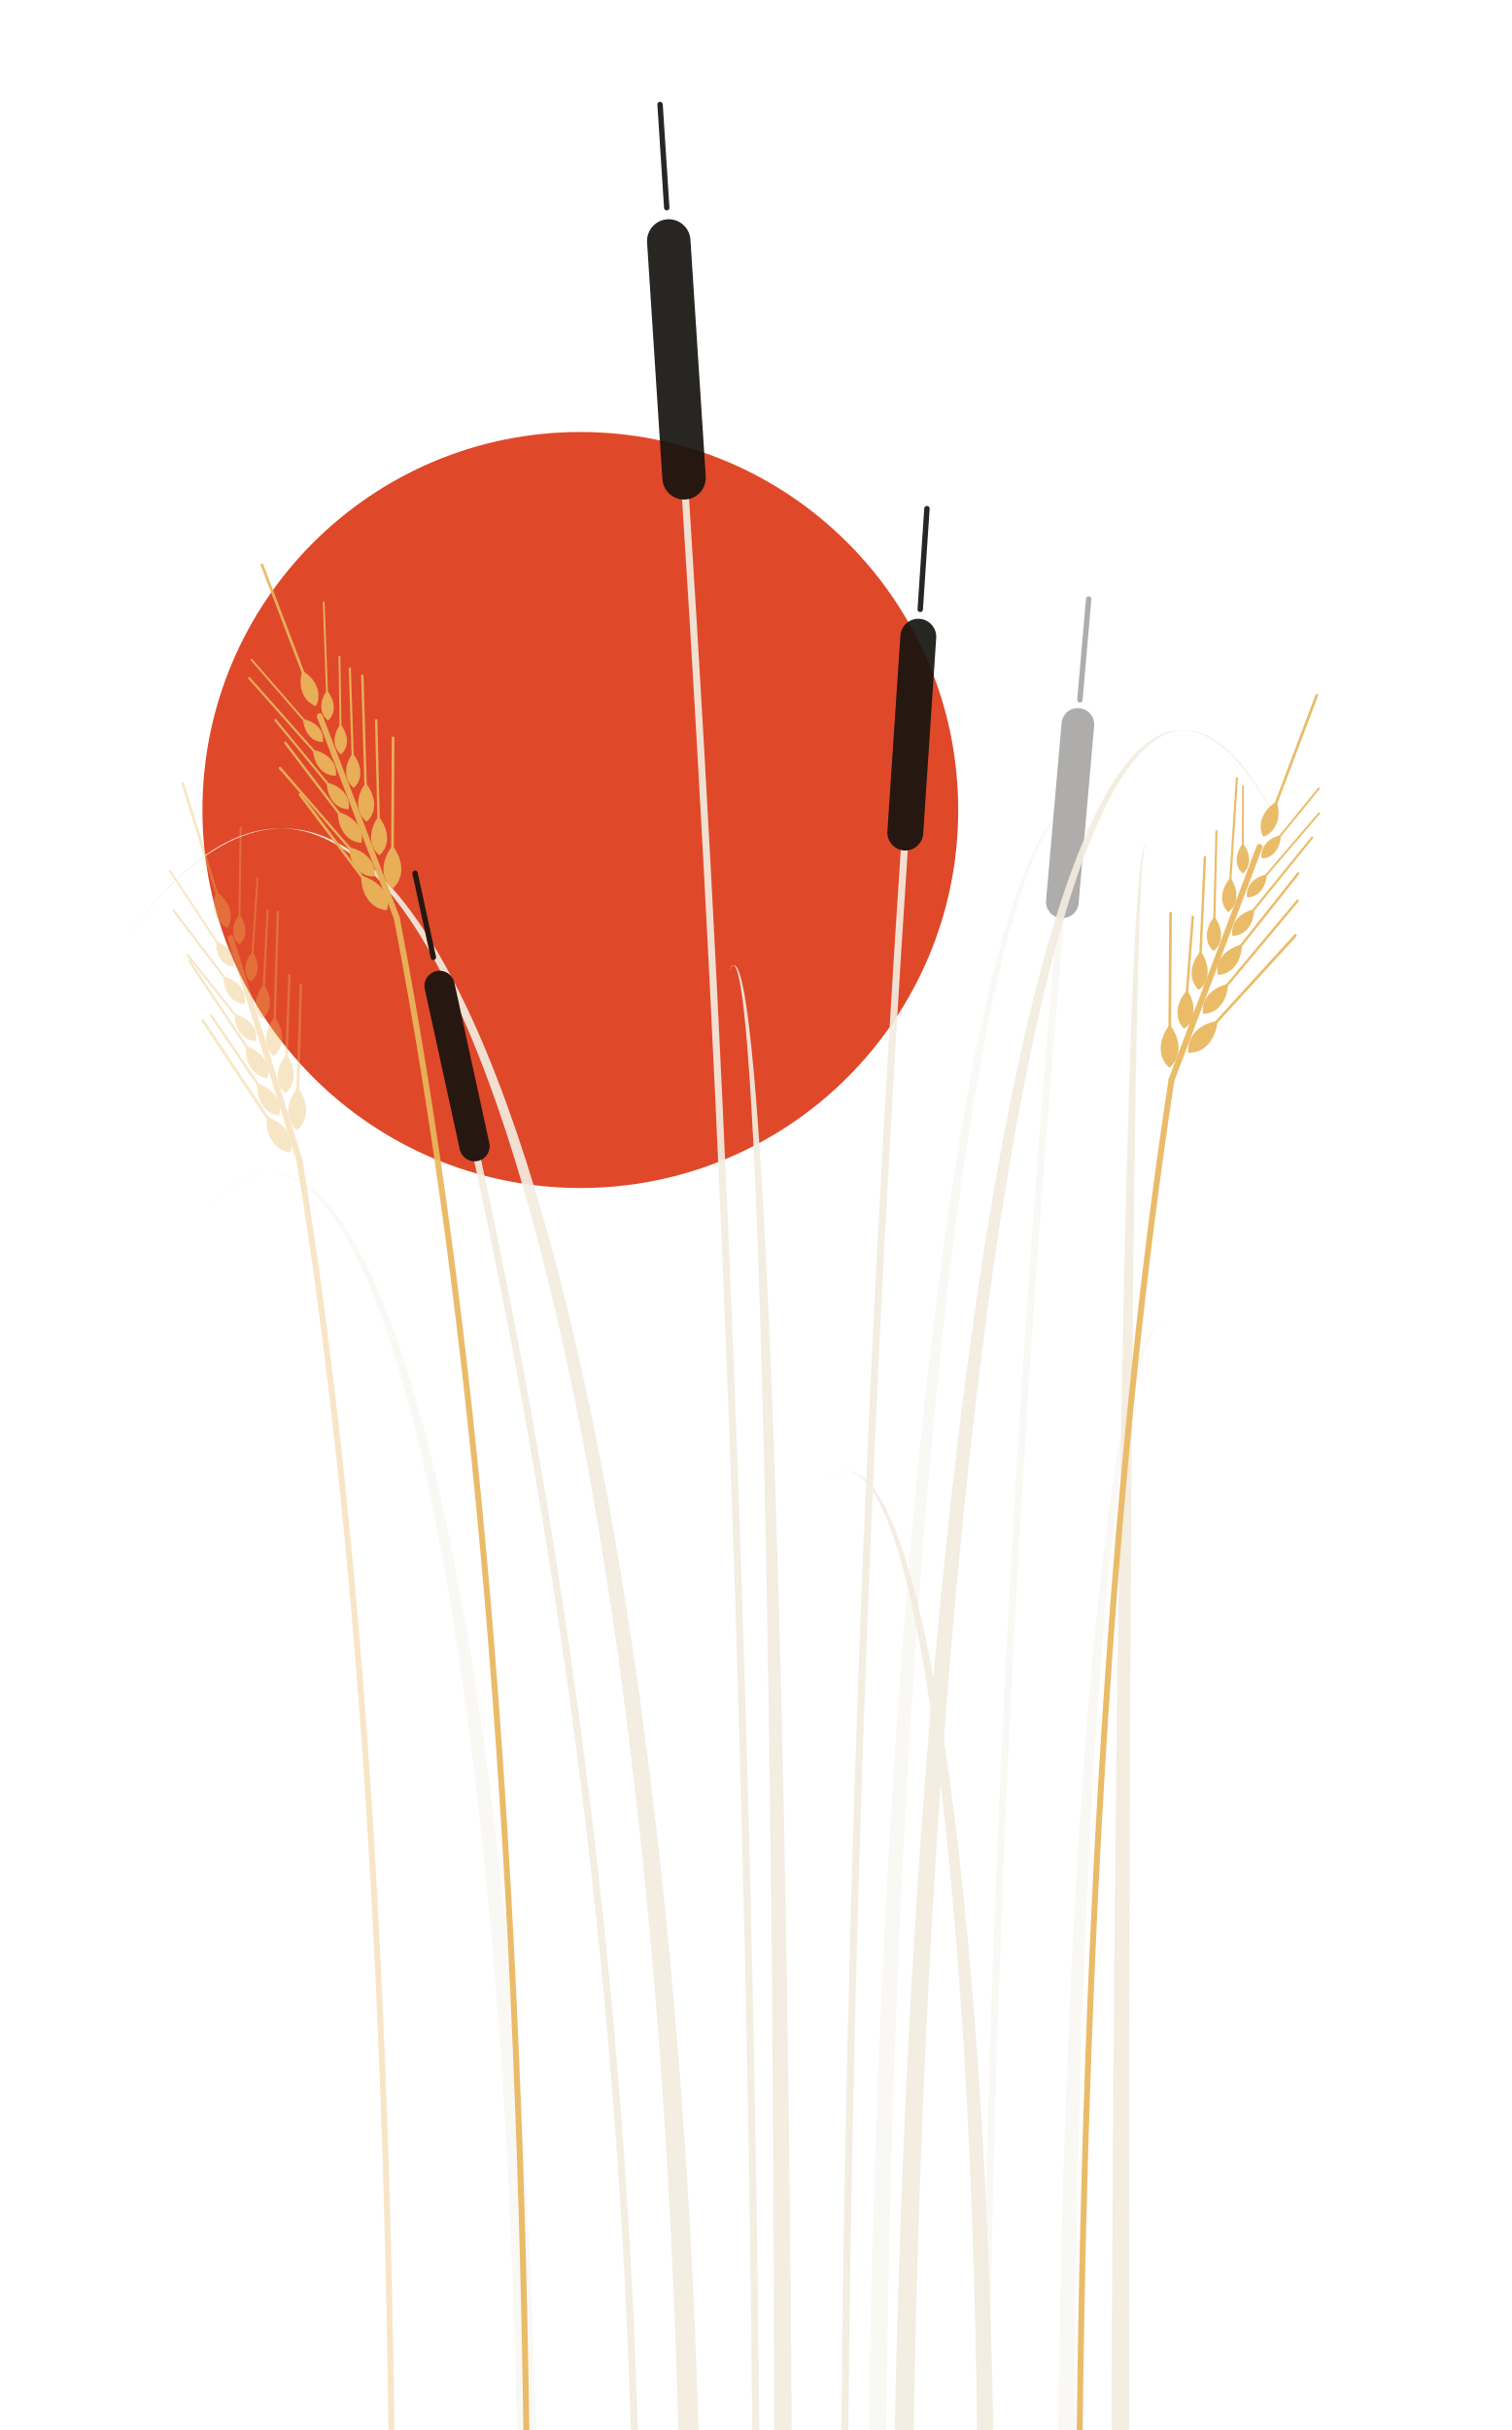
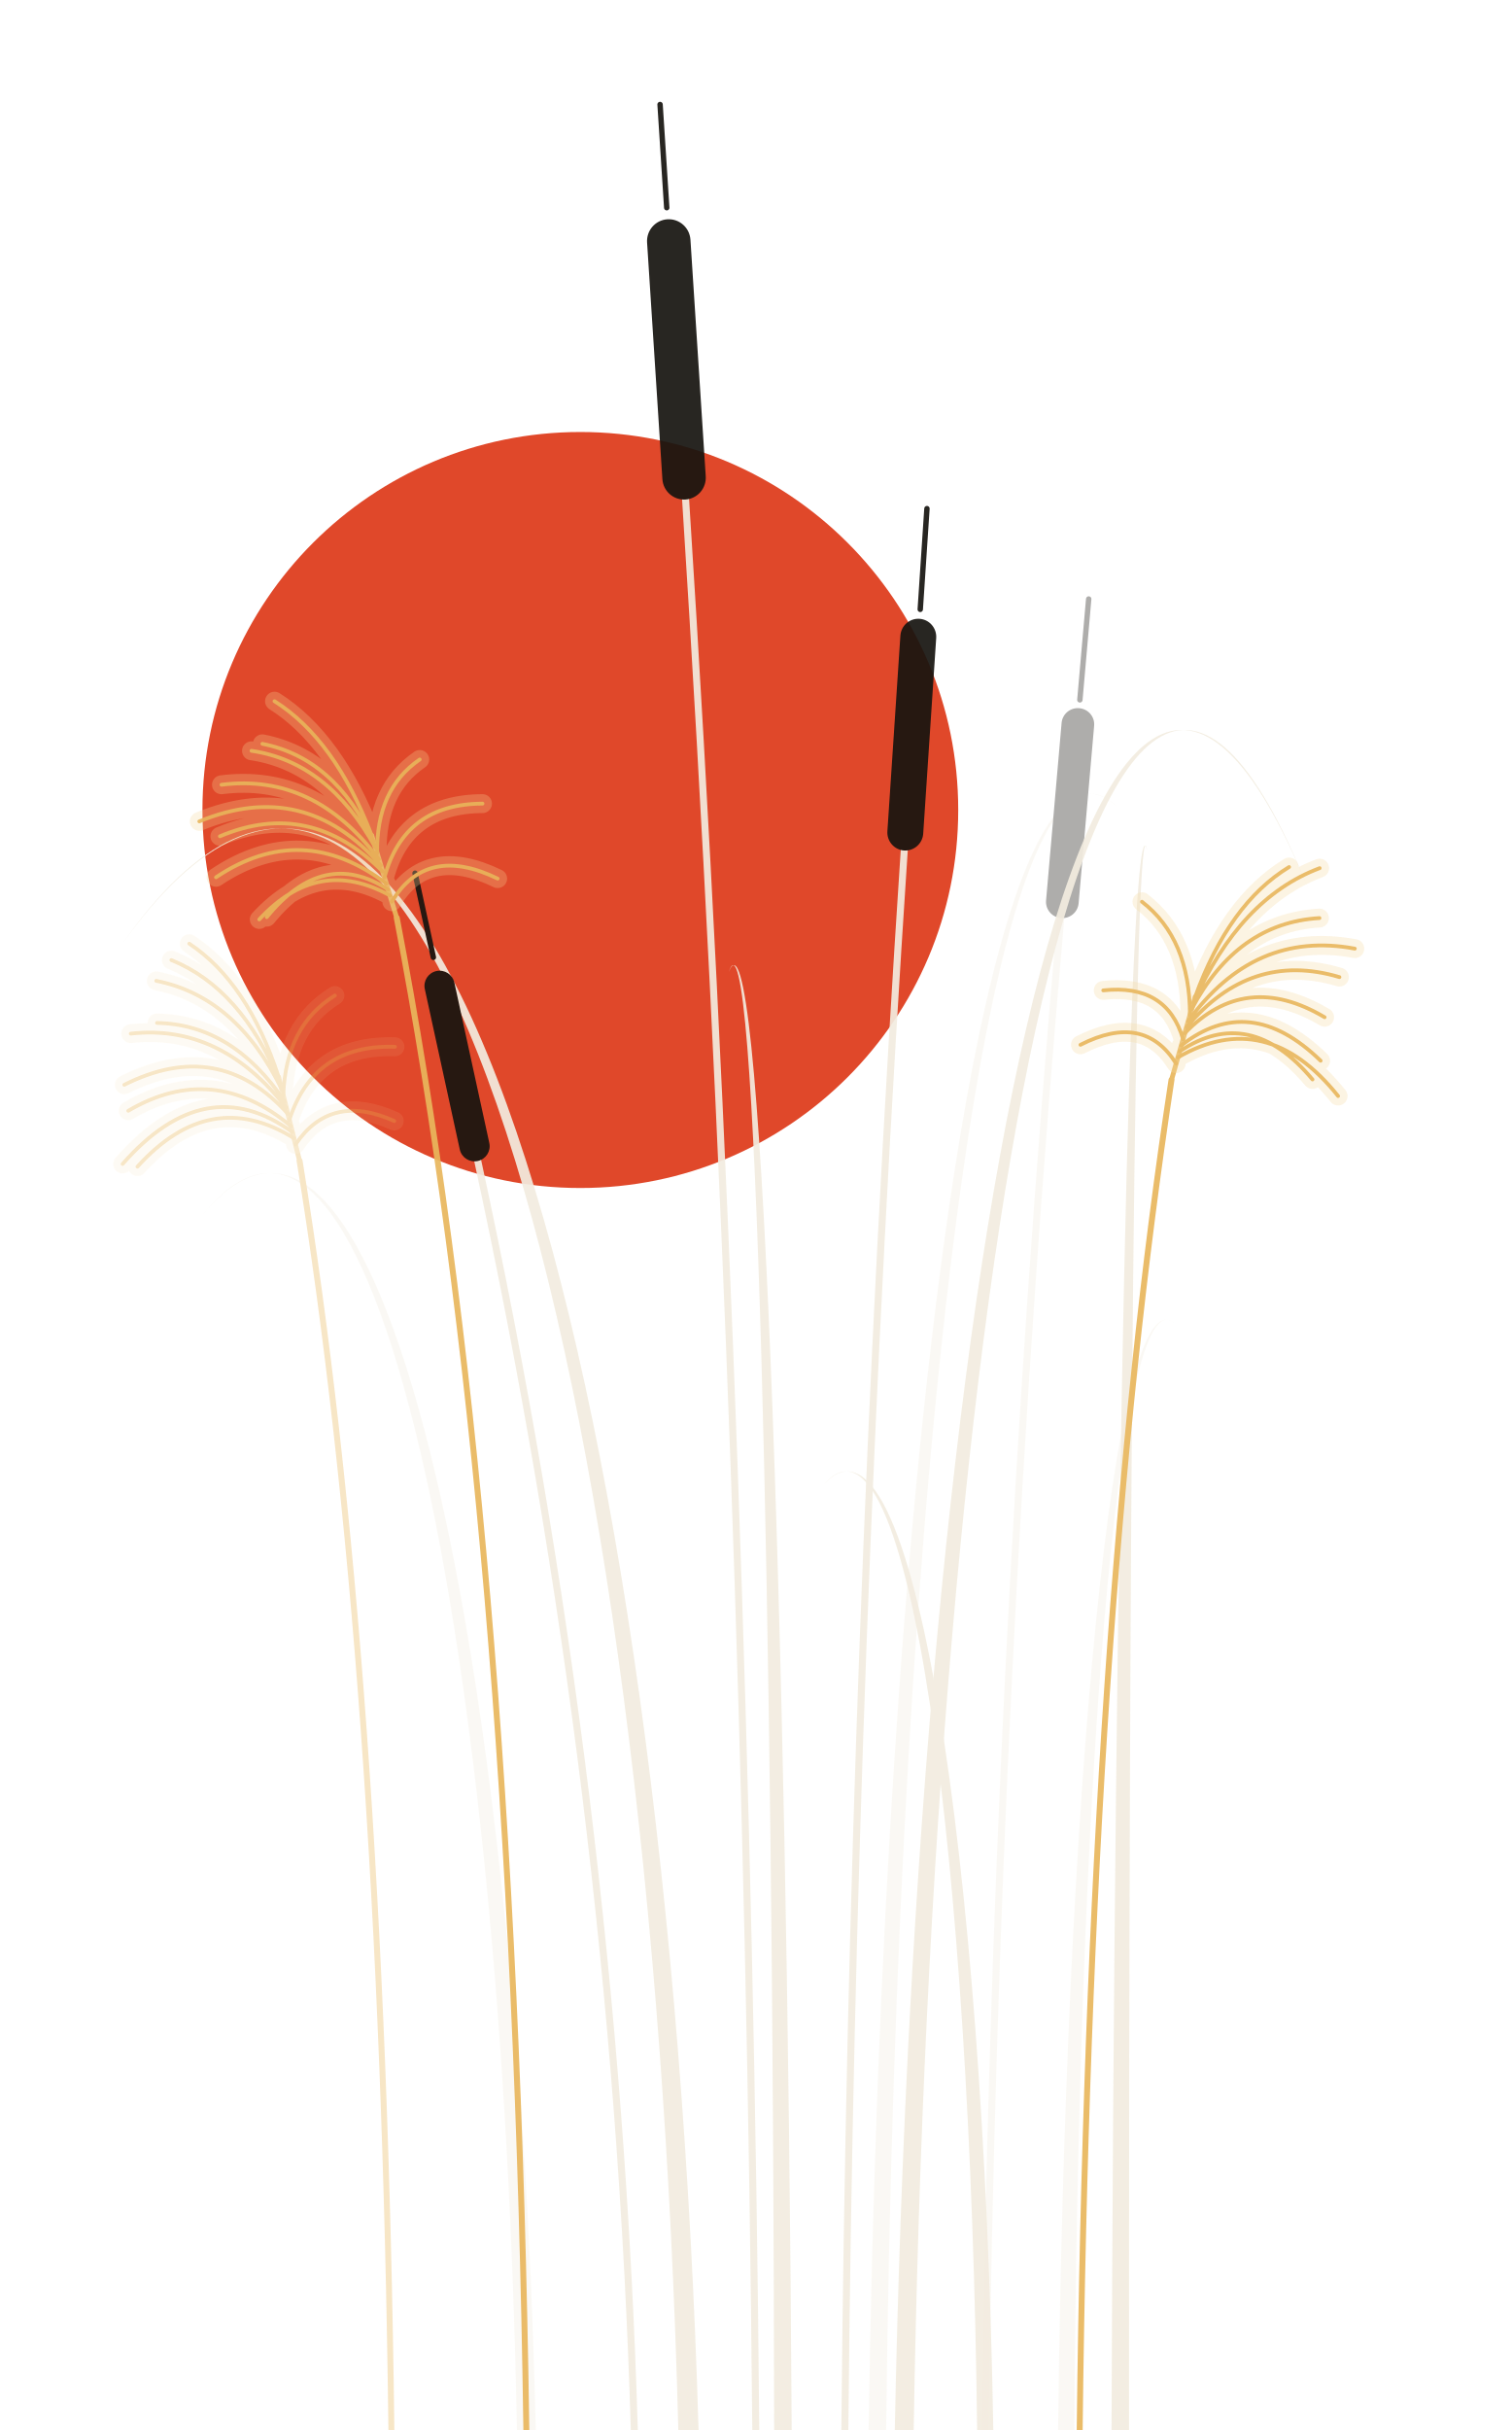
<svg xmlns="http://www.w3.org/2000/svg" width="560" height="900" viewBox="0 0 560 900">
  <style>
.moon{fill:#E0482A}
.back{opacity:.35}.front{opacity:.92}
.leaf{fill:#F2ECDF}
.stem{fill:none;stroke:#F2ECDF;stroke-width:2.6;stroke-linecap:round}
- .wheat-stem,.rachis{fill:none;stroke:#E8B65C;stroke-width:2.2;stroke-linecap:round}
+ .plume-stem{fill:none;stroke:#E8B65C;stroke-width:2.2;stroke-linecap:round}
.spike{fill:#16130F}.tip{stroke:#16130F;stroke-width:2;stroke-linecap:round}
- .grain{fill:#E8B65C}.awn{stroke:#E8B65C;stroke-width:1;stroke-linecap:round}
+ .plume-axis{fill:none;stroke:#E8B65C;stroke-width:1.8;stroke-linecap:round}
+ .silk{fill:none;stroke:#F3D79A;stroke-width:7;stroke-linecap:round;stroke-opacity:.3}
+ .plume{fill:none;stroke:#E8B65C;stroke-width:1.4;stroke-linecap:round}
@media (prefers-color-scheme: dark){.moon{fill:#C9401F}.spike{fill:#0B0A08}.tip{stroke:#0B0A08}}
</style>
  <circle class="moon" cx="215" cy="300" r="140" />
  <g transform="translate(-105 0)">
    <g class="back">
      <path class="leaf" d="M296.5 900C291.2 614 245.2 369.6 180 450C246.8 369.6 296.8 614 303.5 900Z" />
      <path class="leaf" d="M426.8 900C431.9 548 469.7 247.2 520 300C471.3 247.2 437.1 548 433.3 900Z" />
      <path class="leaf" d="M497 900C499.6 669 517.3 471.6 540 490C518.7 471.6 504.4 669 503 900Z" />
      <path class="stem" d="M470 900Q473.4 620 498 340" />
      <g transform="translate(498 340) rotate(5)">
        <rect class="spike" x="-6" y="-78" width="12.1" height="78" rx="6" />
        <path class="tip" d="M0 -81.1V-118.6" />
      </g>
-       <path class="stem wheat-stem" d="M250 900Q246.6 618 216 430" />
-       <g transform="translate(216 430) rotate(-17.2)">
-         <path class="rachis" d="M0 0V-86.4" />
-         <g transform="translate(-2.3 -4) rotate(-16.4) scale(1)">
-           <path class="grain" d="M0 0C-4.2 -3.4 -4.6 -10 0 -16C4.6 -10 4.2 -3.4 0 0Z" />
-           <path class="awn" d="M0 -15V-58.7" />
-         </g>
-         <g transform="translate(2.3 -11.2) rotate(18.9) scale(1)">
-           <path class="grain" d="M0 0C-4.2 -3.4 -4.6 -10 0 -16C4.6 -10 4.2 -3.4 0 0Z" />
-           <path class="awn" d="M0 -15V-53.8" />
-         </g>
-         <g transform="translate(-2.3 -18.4) rotate(-17) scale(0.9)">
-           <path class="grain" d="M0 0C-4.2 -3.4 -4.6 -10 0 -16C4.6 -10 4.2 -3.4 0 0Z" />
-           <path class="awn" d="M0 -15V-49.7" />
-         </g>
-         <g transform="translate(2.3 -25.6) rotate(19.3) scale(0.9)">
-           <path class="grain" d="M0 0C-4.2 -3.4 -4.6 -10 0 -16C4.6 -10 4.2 -3.4 0 0Z" />
-           <path class="awn" d="M0 -15V-48.5" />
-         </g>
-         <g transform="translate(-2.3 -32.8) rotate(-16.5) scale(0.9)">
-           <path class="grain" d="M0 0C-4.2 -3.4 -4.6 -10 0 -16C4.6 -10 4.2 -3.4 0 0Z" />
-           <path class="awn" d="M0 -15V-57.8" />
-         </g>
-         <g transform="translate(2.3 -40) rotate(18.9) scale(0.9)">
-           <path class="grain" d="M0 0C-4.2 -3.4 -4.6 -10 0 -16C4.6 -10 4.2 -3.4 0 0Z" />
-           <path class="awn" d="M0 -15V-59.3" />
-         </g>
-         <g transform="translate(-2.3 -47.2) rotate(-21.3) scale(0.8)">
-           <path class="grain" d="M0 0C-4.2 -3.4 -4.6 -10 0 -16C4.6 -10 4.2 -3.4 0 0Z" />
-           <path class="awn" d="M0 -15V-50.8" />
-         </g>
-         <g transform="translate(2.3 -54.4) rotate(20.1) scale(0.8)">
-           <path class="grain" d="M0 0C-4.2 -3.4 -4.6 -10 0 -16C4.6 -10 4.2 -3.4 0 0Z" />
-           <path class="awn" d="M0 -15V-50.2" />
-         </g>
-         <g transform="translate(-2.3 -61.6) rotate(-20) scale(0.8)">
-           <path class="grain" d="M0 0C-4.2 -3.4 -4.6 -10 0 -16C4.6 -10 4.2 -3.4 0 0Z" />
-           <path class="awn" d="M0 -15V-54.5" />
-         </g>
-         <g transform="translate(2.3 -68.8) rotate(21) scale(0.7)">
-           <path class="grain" d="M0 0C-4.2 -3.4 -4.6 -10 0 -16C4.6 -10 4.2 -3.4 0 0Z" />
-           <path class="awn" d="M0 -15V-54.7" />
-         </g>
-         <g transform="translate(-2.3 -76) rotate(-16.1) scale(0.7)">
-           <path class="grain" d="M0 0C-4.2 -3.4 -4.6 -10 0 -16C4.6 -10 4.2 -3.4 0 0Z" />
-           <path class="awn" d="M0 -15V-60.8" />
-         </g>
-         <g transform="translate(2.3 -83.2) rotate(17.9) scale(0.7)">
-           <path class="grain" d="M0 0C-4.2 -3.4 -4.6 -10 0 -16C4.6 -10 4.2 -3.4 0 0Z" />
-           <path class="awn" d="M0 -15V-61.9" />
-         </g>
-         <g transform="translate(0 -90.4)">
-           <path class="grain" d="M0 0C-3.6 -3 -4 -9 0 -14C4 -9 3.6 -3 0 0Z" />
-           <path class="awn" d="M0 -13V-56" />
-         </g>
+       <path class="stem plume-stem" d="M250 900Q246.6 618 216 430" />
+       <g transform="translate(216 430) rotate(-14)">
+         <path class="plume-axis" d="M0 0V-32" />
+         <path class="silk" d="M0 -32Q-2.6 -68.8 -20.2 -88M0 -29.7Q-5.3 -67.1 -28.1 -83.7M0 -27.3Q-7.9 -64.6 -35.4 -77.6M0 -25Q7.1 -49.8 27.5 -56.3M0 -22.7Q-11.8 -55.1 -38.9 -62.4M0 -20.3Q-16.1 -56.5 -49.3 -60.9M0 -18Q-17.9 -51.7 -56.2 -43.1M0 -15.7Q15.6 -40.7 44.5 -32.5M0 -13.3Q-22.1 -43.7 -57.1 -33.4M0 -11Q-25.5 -41.4 -63.9 -14.8M0 -8.7Q-25.4 -34.9 -58.8 -12.5M0 -6.3Q17.3 -21.9 37.6 -5.9" />
+         <path class="plume" d="M0 -32Q-2.6 -68.8 -20.2 -88M0 -29.7Q-5.3 -67.1 -28.1 -83.7M0 -27.3Q-7.9 -64.6 -35.4 -77.6M0 -25Q7.1 -49.8 27.5 -56.3M0 -22.7Q-11.8 -55.1 -38.9 -62.4M0 -20.3Q-16.1 -56.5 -49.3 -60.9M0 -18Q-17.9 -51.7 -56.2 -43.1M0 -15.7Q15.6 -40.7 44.5 -32.5M0 -13.3Q-22.1 -43.7 -57.1 -33.4M0 -11Q-25.5 -41.4 -63.9 -14.8M0 -8.7Q-25.4 -34.9 -58.8 -12.5M0 -6.3Q17.3 -21.9 37.6 -5.9" />
      </g>
    </g>
    <g class="front">
      <path class="leaf" d="M356.3 900C346.5 515 264.6 186 150 350C266.4 186 352.5 515 363.8 900Z" />
      <path class="leaf" d="M391.8 900C391.4 592 385.2 328.8 375 360C386.8 328.8 396.6 592 398.3 900Z" />
      <path class="leaf" d="M436.5 900C444.7 482 506.7 124.8 590 330C508.3 124.8 450.3 482 443.5 900Z" />
      <path class="leaf" d="M467 900C464.6 691 442.3 512.4 410 550C443.7 512.4 469.4 691 473 900Z" />
      <path class="leaf" d="M516.8 900C517.9 570 523.7 288 530 315C525.3 288 523.1 570 523.3 900Z" />
      <path class="stem" d="M385 900Q381.9 542.5 359 185" />
      <g transform="translate(359 185) rotate(-3.7)">
        <rect class="spike" x="-8.1" y="-104" width="16.1" height="104" rx="8.1" />
        <path class="tip" d="M0 -108.3V-146.6" />
      </g>
      <path class="stem" d="M418 900Q420.6 607.5 440 315" />
      <g transform="translate(440 315) rotate(3.8)">
        <rect class="spike" x="-6.7" y="-86" width="13.3" height="86" rx="6.7" />
        <path class="tip" d="M0 -89.5V-126.9" />
      </g>
      <path class="stem" d="M340 900Q333 665 282 430" />
      <g transform="translate(282 430) rotate(-12.3)">
        <rect class="spike" x="-5.6" y="-72" width="11.2" height="72" rx="5.6" />
        <path class="tip" d="M0 -77.2V-109.1" />
      </g>
-       <path class="stem wheat-stem" d="M300 900Q295.2 564 252 340" />
-       <g transform="translate(252 340) rotate(-20.9)">
-         <path class="rachis" d="M0 0V-80" />
-         <g transform="translate(-2.3 -4) rotate(-16.1) scale(1)">
-           <path class="grain" d="M0 0C-4.2 -3.4 -4.6 -10 0 -16C4.6 -10 4.2 -3.4 0 0Z" />
-           <path class="awn" d="M0 -15V-53.6" />
-         </g>
-         <g transform="translate(2.3 -10.7) rotate(21.2) scale(1)">
-           <path class="grain" d="M0 0C-4.2 -3.4 -4.6 -10 0 -16C4.6 -10 4.2 -3.4 0 0Z" />
-           <path class="awn" d="M0 -15V-55.9" />
-         </g>
-         <g transform="translate(-2.3 -17.3) rotate(-20.1) scale(0.9)">
-           <path class="grain" d="M0 0C-4.2 -3.4 -4.6 -10 0 -16C4.6 -10 4.2 -3.4 0 0Z" />
-           <path class="awn" d="M0 -15V-59.2" />
-         </g>
-         <g transform="translate(2.3 -24) rotate(19.5) scale(0.9)">
-           <path class="grain" d="M0 0C-4.2 -3.4 -4.6 -10 0 -16C4.6 -10 4.2 -3.4 0 0Z" />
-           <path class="awn" d="M0 -15V-55.5" />
-         </g>
-         <g transform="translate(-2.3 -30.7) rotate(-16.4) scale(0.9)">
-           <path class="grain" d="M0 0C-4.2 -3.4 -4.6 -10 0 -16C4.6 -10 4.2 -3.4 0 0Z" />
-           <path class="awn" d="M0 -15V-51.7" />
-         </g>
-         <g transform="translate(2.3 -37.3) rotate(19.2) scale(0.9)">
-           <path class="grain" d="M0 0C-4.2 -3.4 -4.6 -10 0 -16C4.6 -10 4.2 -3.4 0 0Z" />
-           <path class="awn" d="M0 -15V-60.1" />
-         </g>
-         <g transform="translate(-2.3 -44) rotate(-18.5) scale(0.8)">
-           <path class="grain" d="M0 0C-4.2 -3.4 -4.6 -10 0 -16C4.6 -10 4.2 -3.4 0 0Z" />
-           <path class="awn" d="M0 -15V-53.4" />
-         </g>
-         <g transform="translate(2.3 -50.7) rotate(19) scale(0.8)">
-           <path class="grain" d="M0 0C-4.2 -3.4 -4.6 -10 0 -16C4.6 -10 4.2 -3.4 0 0Z" />
-           <path class="awn" d="M0 -15V-55.3" />
-         </g>
-         <g transform="translate(-2.3 -57.3) rotate(-20.7) scale(0.8)">
-           <path class="grain" d="M0 0C-4.2 -3.4 -4.6 -10 0 -16C4.6 -10 4.2 -3.4 0 0Z" />
-           <path class="awn" d="M0 -15V-60.4" />
-         </g>
-         <g transform="translate(2.3 -64) rotate(20) scale(0.7)">
-           <path class="grain" d="M0 0C-4.2 -3.4 -4.6 -10 0 -16C4.6 -10 4.2 -3.4 0 0Z" />
-           <path class="awn" d="M0 -15V-51.7" />
-         </g>
-         <g transform="translate(-2.3 -70.7) rotate(-20.1) scale(0.7)">
-           <path class="grain" d="M0 0C-4.2 -3.4 -4.6 -10 0 -16C4.6 -10 4.2 -3.4 0 0Z" />
-           <path class="awn" d="M0 -15V-57.6" />
-         </g>
-         <g transform="translate(2.3 -77.4) rotate(18.8) scale(0.7)">
-           <path class="grain" d="M0 0C-4.2 -3.4 -4.6 -10 0 -16C4.6 -10 4.2 -3.4 0 0Z" />
-           <path class="awn" d="M0 -15V-62.6" />
-         </g>
-         <g transform="translate(0 -84)">
-           <path class="grain" d="M0 0C-3.6 -3 -4 -9 0 -14C4 -9 3.6 -3 0 0Z" />
-           <path class="awn" d="M0 -13V-56" />
-         </g>
+       <path class="stem plume-stem" d="M300 900Q295.2 564 252 340" />
+       <g transform="translate(252 340) rotate(-16.9)">
+         <path class="plume-axis" d="M0 0V-32" />
+         <path class="silk" d="M0 -32Q-2.7 -70 -20 -90M0 -29.7Q-4.7 -63.3 -28.9 -76.2M0 -27.3Q-7.5 -62.6 -33.5 -74.9M0 -25Q6.5 -47.8 25.2 -53.7M0 -22.7Q-13.7 -60.3 -47.8 -66.1M0 -20.3Q-17.5 -59.5 -59.6 -55.5M0 -18Q-18 -51.8 -53.9 -48M0 -15.7Q14.9 -39.6 42.7 -31.3M0 -13.3Q-23 -45 -59.7 -33.9M0 -11Q-18.4 -32.9 -46 -14.3M0 -8.7Q-21.2 -30.6 -48.9 -14.3M0 -6.3Q18.5 -23 40 -3.1" />
+         <path class="plume" d="M0 -32Q-2.7 -70 -20 -90M0 -29.7Q-4.7 -63.3 -28.9 -76.2M0 -27.3Q-7.5 -62.6 -33.5 -74.9M0 -25Q6.5 -47.8 25.2 -53.7M0 -22.7Q-13.7 -60.3 -47.8 -66.1M0 -20.3Q-17.5 -59.5 -59.6 -55.5M0 -18Q-18 -51.8 -53.9 -48M0 -15.7Q14.9 -39.6 42.7 -31.3M0 -13.3Q-23 -45 -59.7 -33.9M0 -11Q-18.4 -32.9 -46 -14.3M0 -8.7Q-21.2 -30.6 -48.9 -14.3M0 -6.3Q18.5 -23 40 -3.1" />
      </g>
-       <path class="stem wheat-stem" d="M505 900Q508.4 600 539 400" />
-       <g transform="translate(539 400) rotate(20.7)">
-         <path class="rachis" d="M0 0V-92.3" />
-         <g transform="translate(-2.3 -4) rotate(-20.3) scale(1)">
-           <path class="grain" d="M0 0C-4.2 -3.4 -4.6 -10 0 -16C4.6 -10 4.2 -3.4 0 0Z" />
-           <path class="awn" d="M0 -15V-57.2" />
-         </g>
-         <g transform="translate(2.3 -11.7) rotate(21.7) scale(1)">
-           <path class="grain" d="M0 0C-4.2 -3.4 -4.6 -10 0 -16C4.6 -10 4.2 -3.4 0 0Z" />
-           <path class="awn" d="M0 -15V-58.8" />
-         </g>
-         <g transform="translate(-2.3 -19.4) rotate(-16.3) scale(0.9)">
-           <path class="grain" d="M0 0C-4.2 -3.4 -4.6 -10 0 -16C4.6 -10 4.2 -3.4 0 0Z" />
-           <path class="awn" d="M0 -15V-46.2" />
-         </g>
-         <g transform="translate(2.3 -27.1) rotate(19.2) scale(0.9)">
-           <path class="grain" d="M0 0C-4.2 -3.4 -4.6 -10 0 -16C4.6 -10 4.2 -3.4 0 0Z" />
-           <path class="awn" d="M0 -15V-60.6" />
-         </g>
-         <g transform="translate(-2.3 -34.8) rotate(-18.1) scale(0.9)">
-           <path class="grain" d="M0 0C-4.2 -3.4 -4.6 -10 0 -16C4.6 -10 4.2 -3.4 0 0Z" />
-           <path class="awn" d="M0 -15V-54.7" />
-         </g>
-         <g transform="translate(2.3 -42.5) rotate(17.7) scale(0.9)">
-           <path class="grain" d="M0 0C-4.2 -3.4 -4.6 -10 0 -16C4.6 -10 4.2 -3.4 0 0Z" />
-           <path class="awn" d="M0 -15V-53.3" />
-         </g>
-         <g transform="translate(-2.3 -50.2) rotate(-19.3) scale(0.8)">
-           <path class="grain" d="M0 0C-4.2 -3.4 -4.6 -10 0 -16C4.6 -10 4.2 -3.4 0 0Z" />
-           <path class="awn" d="M0 -15V-55.4" />
-         </g>
-         <g transform="translate(2.3 -57.9) rotate(18.3) scale(0.8)">
-           <path class="grain" d="M0 0C-4.2 -3.4 -4.6 -10 0 -16C4.6 -10 4.2 -3.4 0 0Z" />
-           <path class="awn" d="M0 -15V-58.6" />
-         </g>
-         <g transform="translate(-2.3 -65.6) rotate(-17) scale(0.8)">
-           <path class="grain" d="M0 0C-4.2 -3.4 -4.6 -10 0 -16C4.6 -10 4.2 -3.4 0 0Z" />
-           <path class="awn" d="M0 -15V-62.1" />
-         </g>
-         <g transform="translate(2.3 -73.2) rotate(19.9) scale(0.7)">
-           <path class="grain" d="M0 0C-4.2 -3.4 -4.6 -10 0 -16C4.6 -10 4.2 -3.4 0 0Z" />
-           <path class="awn" d="M0 -15V-58.5" />
-         </g>
-         <g transform="translate(-2.3 -80.9) rotate(-20.6) scale(0.7)">
-           <path class="grain" d="M0 0C-4.2 -3.4 -4.6 -10 0 -16C4.6 -10 4.2 -3.4 0 0Z" />
-           <path class="awn" d="M0 -15V-46.1" />
-         </g>
-         <g transform="translate(2.3 -88.6) rotate(18.5) scale(0.7)">
-           <path class="grain" d="M0 0C-4.2 -3.4 -4.6 -10 0 -16C4.6 -10 4.2 -3.4 0 0Z" />
-           <path class="awn" d="M0 -15V-47.8" />
-         </g>
-         <g transform="translate(0 -96.3)">
-           <path class="grain" d="M0 0C-3.6 -3 -4 -9 0 -14C4 -9 3.6 -3 0 0Z" />
-           <path class="awn" d="M0 -13V-56" />
-         </g>
+       <path class="stem plume-stem" d="M505 900Q508.4 600 539 400" />
+       <g transform="translate(539 400) rotate(15.9)">
+         <path class="plume-axis" d="M0 0V-32" />
+         <path class="silk" d="M0 -32Q2.6 -68.7 20.3 -87.8M0 -29.7Q5.9 -71.7 31.3 -90.5M0 -27.3Q7.5 -62.6 36.3 -72.7M0 -25Q-7.8 -52.2 -28.6 -60.5M0 -22.7Q14.3 -61.9 52 -65.4M0 -20.3Q15 -54.1 49.4 -53.7M0 -18Q15.2 -46.6 48.2 -37.9M0 -15.7Q-11.4 -33.9 -33.4 -25M0 -13.3Q18.9 -39.4 51.2 -22M0 -11Q20.1 -34.9 50.2 -14.5M0 -8.7Q26.3 -35.9 61 -11.2M0 -6.3Q-16.6 -21.3 -36 -3.3" />
+         <path class="plume" d="M0 -32Q2.6 -68.7 20.3 -87.8M0 -29.7Q5.9 -71.7 31.3 -90.5M0 -27.3Q7.5 -62.6 36.3 -72.7M0 -25Q-7.8 -52.2 -28.6 -60.5M0 -22.7Q14.3 -61.9 52 -65.4M0 -20.3Q15 -54.1 49.4 -53.7M0 -18Q15.2 -46.6 48.2 -37.9M0 -15.7Q-11.4 -33.9 -33.4 -25M0 -13.3Q18.9 -39.4 51.2 -22M0 -11Q20.1 -34.9 50.2 -14.5M0 -8.7Q26.3 -35.9 61 -11.2M0 -6.3Q-16.6 -21.3 -36 -3.3" />
      </g>
    </g>
  </g>
</svg>
